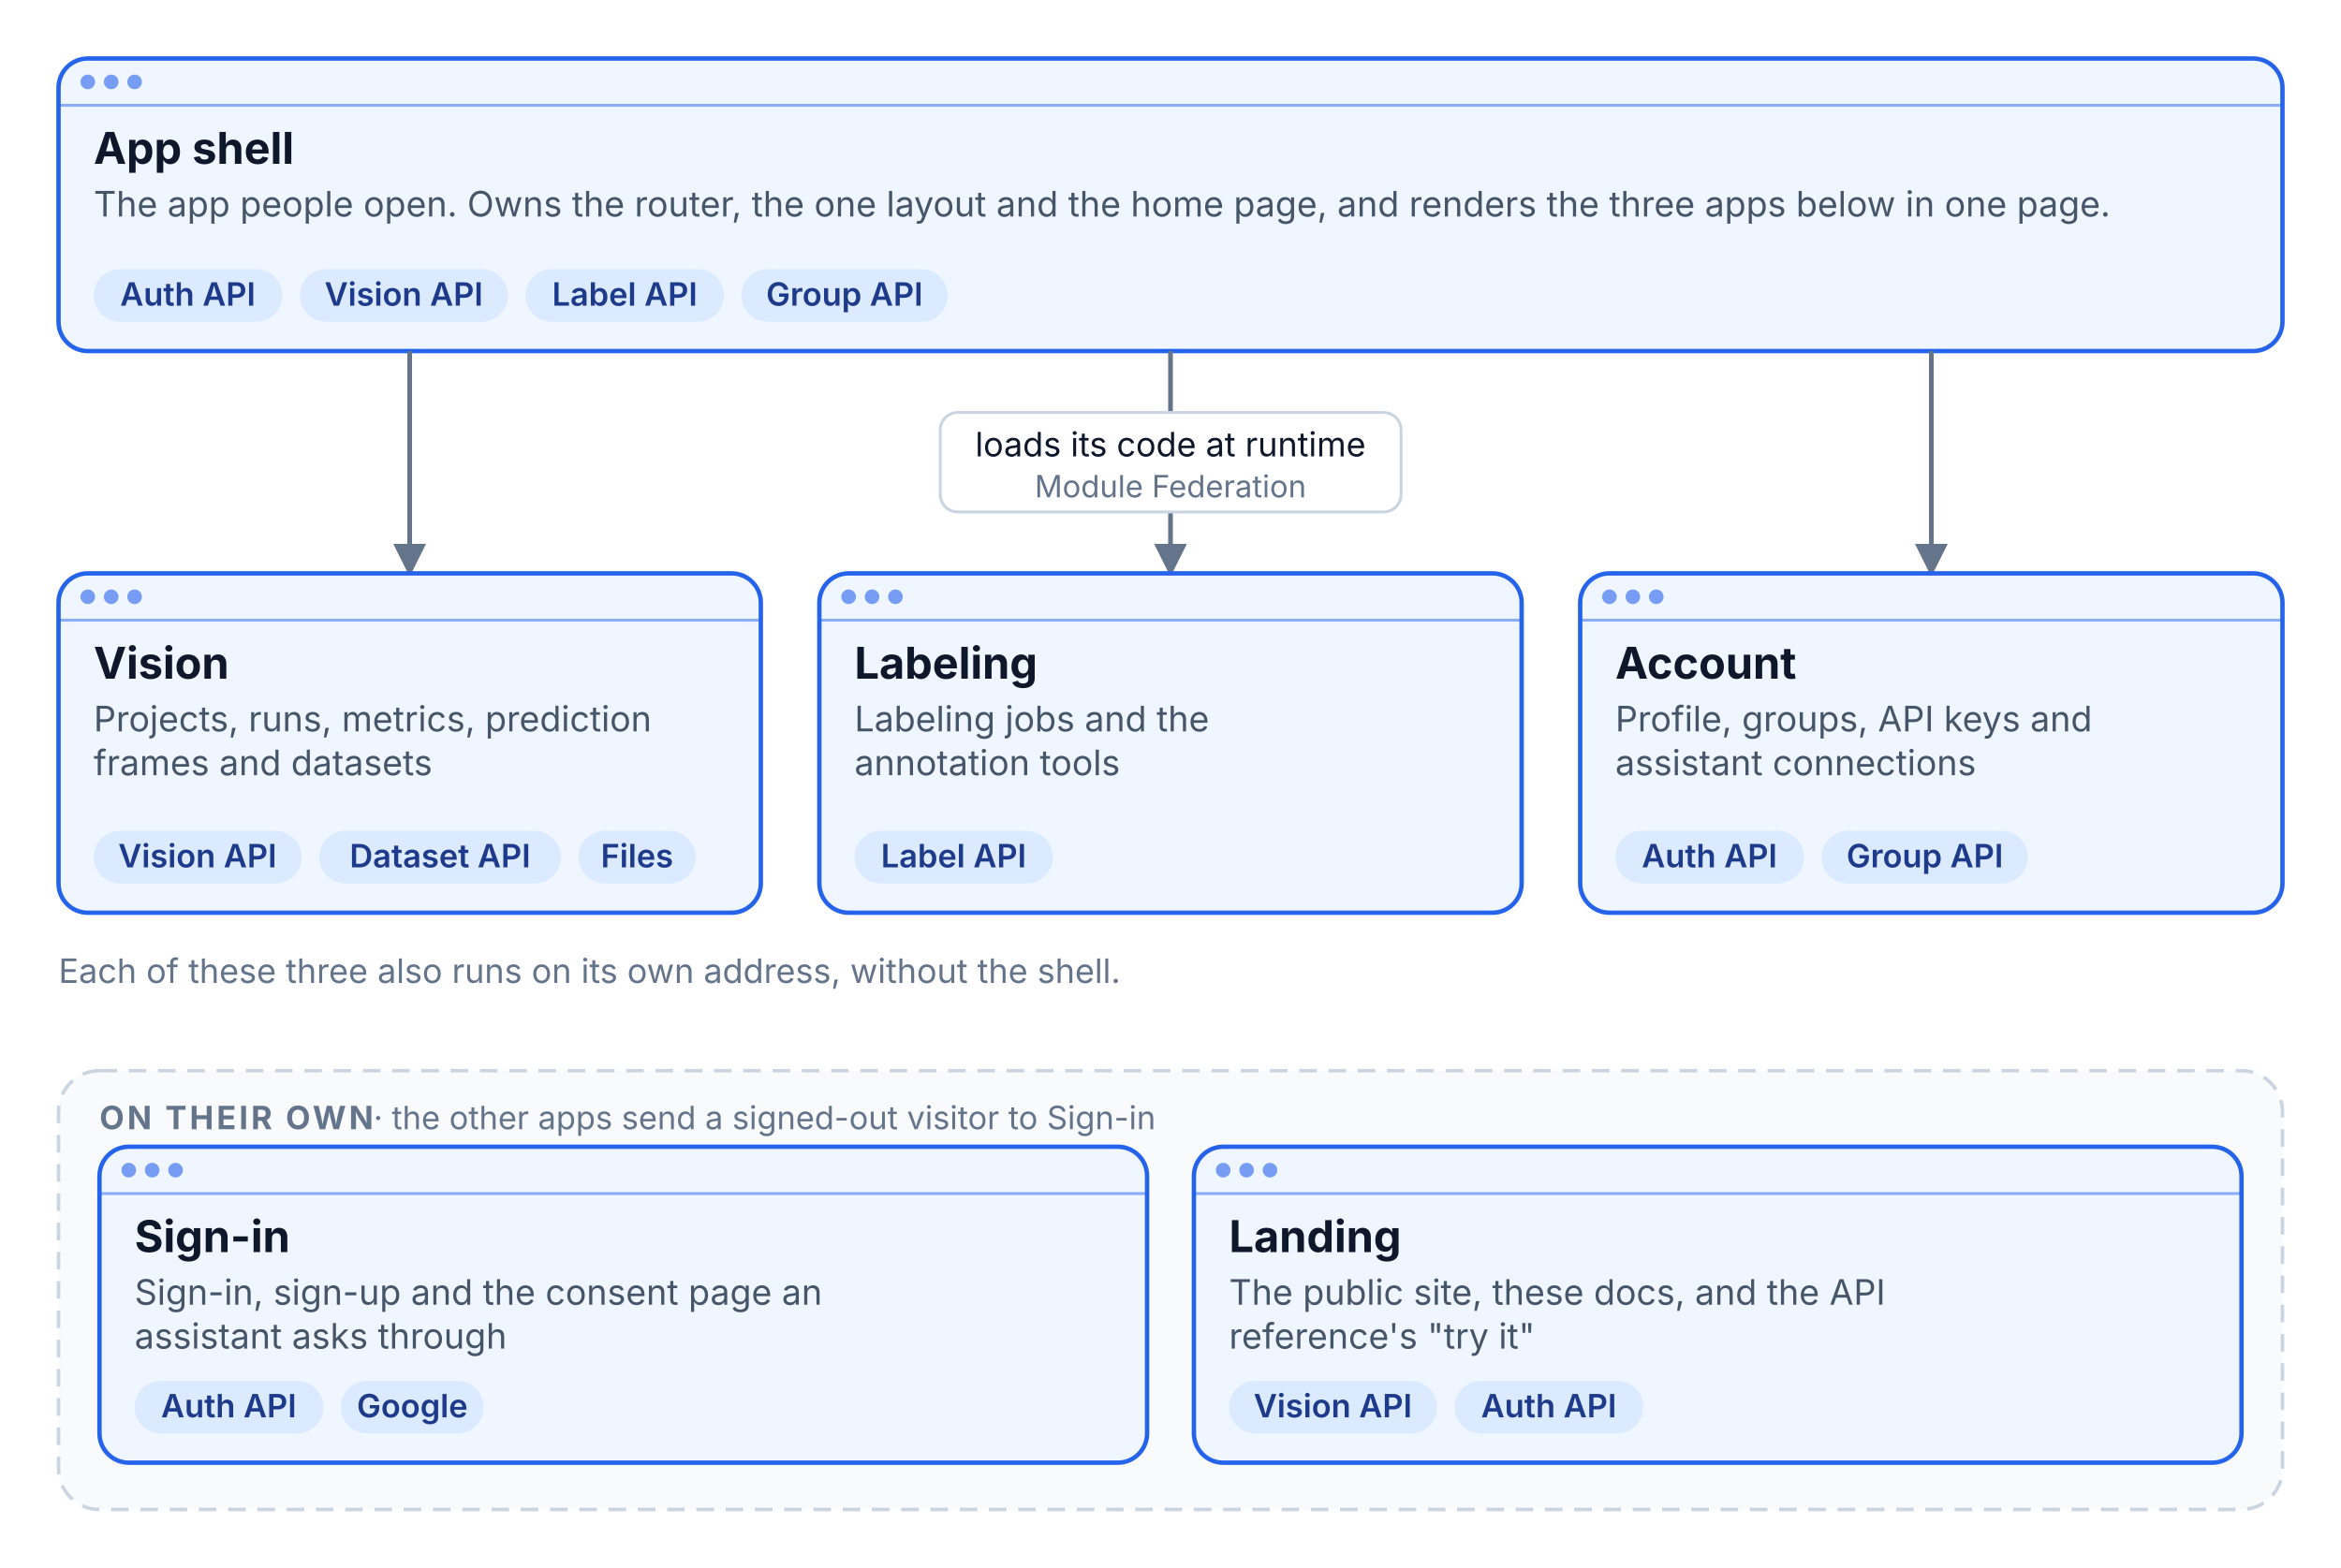
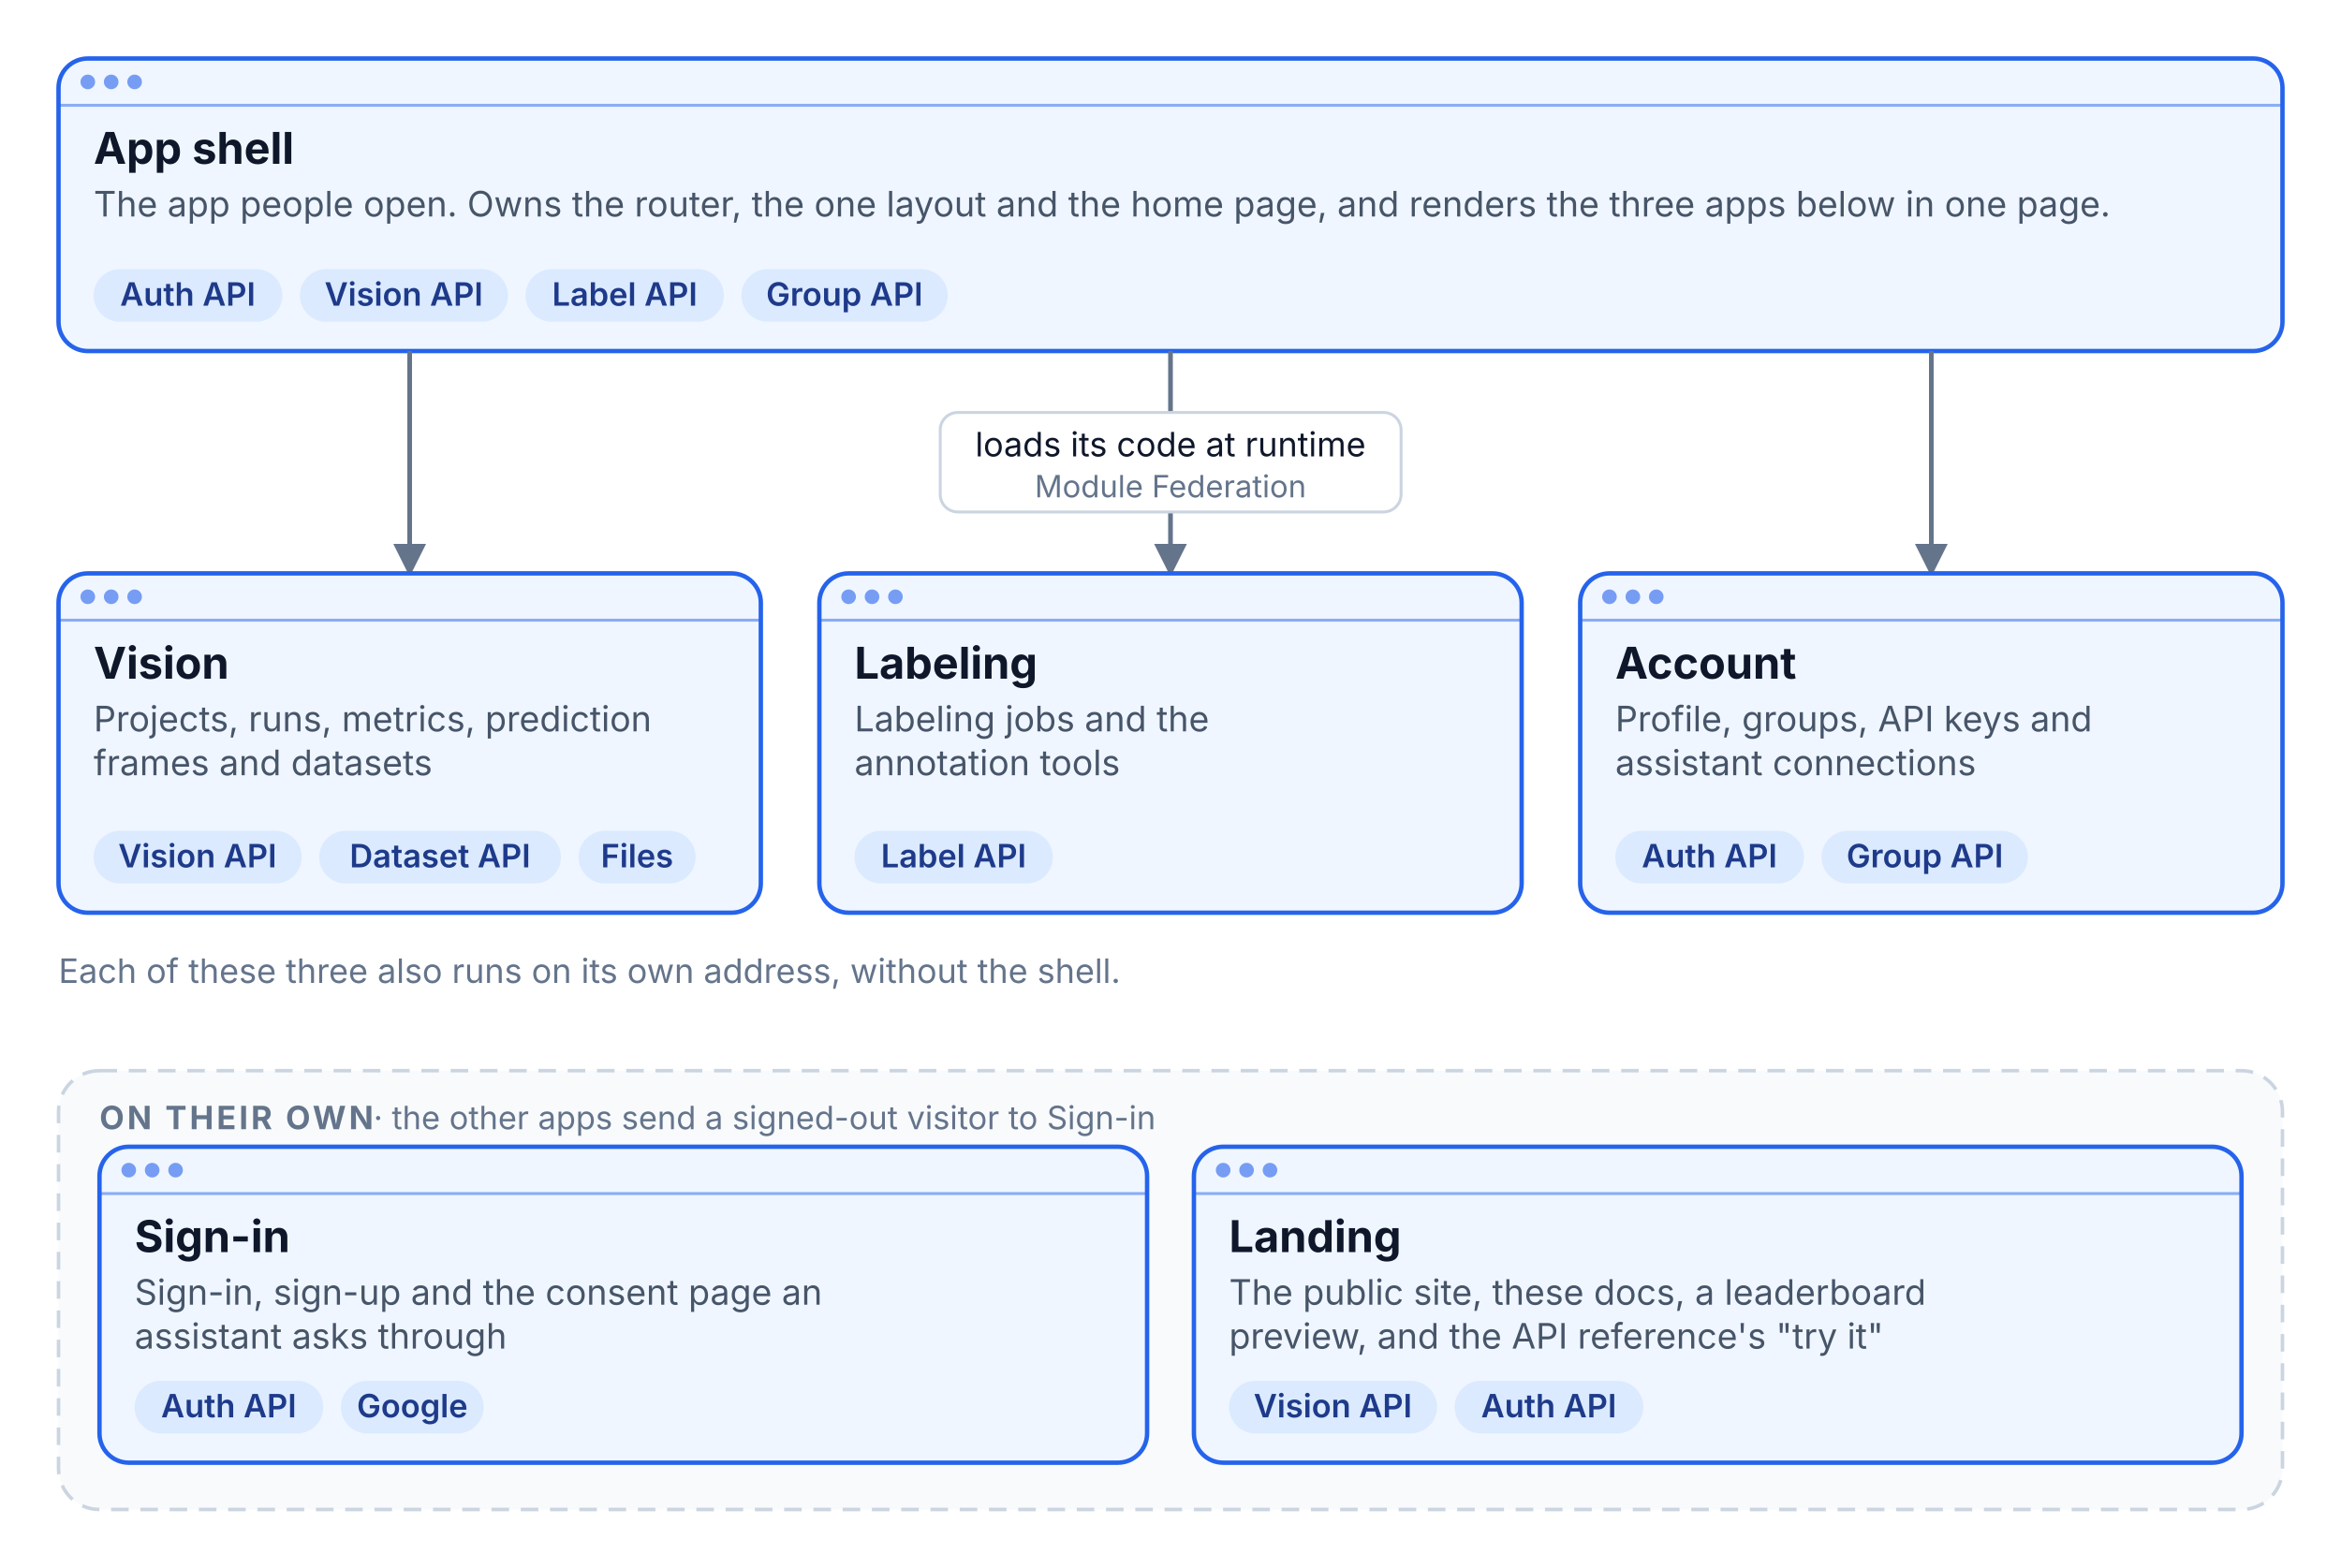
<svg xmlns="http://www.w3.org/2000/svg" viewBox="0 0 800 536" width="800" height="536" font-family="Inter, 'Segoe UI', Roboto, 'Helvetica Neue', Arial, sans-serif" role="img" aria-labelledby="title desc">
  <defs>
    <marker id="arrow" viewBox="0 0 10 10" refX="9" refY="5" markerWidth="7" markerHeight="7" orient="auto-start-reverse">
      <path d="M0,0 L10,5 L0,10 z" fill="#64748b" />
    </marker>
    <marker id="arrow-brand" viewBox="0 0 10 10" refX="9" refY="5" markerWidth="7" markerHeight="7" orient="auto-start-reverse">
      <path d="M0,0 L10,5 L0,10 z" fill="#2563eb" />
    </marker>
  </defs>
  <rect width="800" height="536" fill="#ffffff" />
  <g>
    <rect x="20" y="20" width="760" height="100" rx="10" fill="#eff6ff" stroke="#2563eb" stroke-width="1.5" />
    <path d="M20,36 h760" stroke="#2563eb" stroke-width="1" opacity="0.5" />
    <circle cx="30" cy="28" r="2.5" fill="#2563eb" opacity="0.6" />
    <circle cx="38" cy="28" r="2.5" fill="#2563eb" opacity="0.6" />
    <circle cx="46" cy="28" r="2.5" fill="#2563eb" opacity="0.6" />
    <text x="32" y="56" font-size="15" font-weight="700" fill="#0f172a" text-anchor="start">App shell</text>
    <text x="32" y="74" font-size="12" fill="#475569" text-anchor="start">The app people open. Owns the router, the one layout and the home page, and renders the three apps below in one page.</text>
    <rect x="32" y="92" width="64.5" height="18" rx="9" fill="#dbeafe" />
    <text x="64.2" y="104.5" font-size="11" font-weight="600" fill="#1e3a8a" text-anchor="middle">Auth API</text>
    <rect x="102.49" y="92" width="71.1" height="18" rx="9" fill="#dbeafe" />
    <text x="138.0" y="104.5" font-size="11" font-weight="600" fill="#1e3a8a" text-anchor="middle">Vision API</text>
    <rect x="179.58" y="92" width="67.8" height="18" rx="9" fill="#dbeafe" />
    <text x="213.5" y="104.5" font-size="11" font-weight="600" fill="#1e3a8a" text-anchor="middle">Label API</text>
    <rect x="253.37" y="92" width="70.5" height="18" rx="9" fill="#dbeafe" />
    <text x="288.6" y="104.5" font-size="11" font-weight="600" fill="#1e3a8a" text-anchor="middle">Group API</text>
  </g>
  <g>
    <path d="M140,120 L140,196" fill="none" stroke="#64748b" stroke-width="1.6" marker-end="url(#arrow)" />
  </g>
  <g>
    <rect x="20" y="196" width="240" height="116" rx="10" fill="#eff6ff" stroke="#2563eb" stroke-width="1.5" />
    <path d="M20,212 h240" stroke="#2563eb" stroke-width="1" opacity="0.5" />
    <circle cx="30" cy="204" r="2.5" fill="#2563eb" opacity="0.6" />
    <circle cx="38" cy="204" r="2.5" fill="#2563eb" opacity="0.6" />
    <circle cx="46" cy="204" r="2.5" fill="#2563eb" opacity="0.6" />
    <text x="32" y="232" font-size="15" font-weight="700" fill="#0f172a" text-anchor="start">Vision</text>
    <text x="32" y="250" font-size="12" fill="#475569" text-anchor="start">Projects, runs, metrics, prediction</text>
    <text x="32" y="265" font-size="12" fill="#475569" text-anchor="start">frames and datasets</text>
    <rect x="32" y="284" width="71.1" height="18" rx="9" fill="#dbeafe" />
    <text x="67.5" y="296.5" font-size="11" font-weight="600" fill="#1e3a8a" text-anchor="middle">Vision API</text>
    <rect x="109.09" y="284" width="82.6" height="18" rx="9" fill="#dbeafe" />
    <text x="150.4" y="296.5" font-size="11" font-weight="600" fill="#1e3a8a" text-anchor="middle">Dataset API</text>
    <rect x="197.73" y="284" width="40.0" height="18" rx="9" fill="#dbeafe" />
    <text x="217.7" y="296.5" font-size="11" font-weight="600" fill="#1e3a8a" text-anchor="middle">Files</text>
  </g>
  <g>
    <path d="M400,120 L400,196" fill="none" stroke="#64748b" stroke-width="1.6" marker-end="url(#arrow)" />
    <rect x="321.3" y="141" width="157.5" height="34" rx="6" fill="#ffffff" stroke="#cbd5e1" />
    <text x="400.0" y="156" font-size="11.5" fill="#0f172a" text-anchor="middle">loads its code at runtime</text>
    <text x="400.0" y="170" font-size="10.5" fill="#64748b" text-anchor="middle">Module Federation</text>
  </g>
  <g>
    <rect x="280" y="196" width="240" height="116" rx="10" fill="#eff6ff" stroke="#2563eb" stroke-width="1.5" />
    <path d="M280,212 h240" stroke="#2563eb" stroke-width="1" opacity="0.5" />
    <circle cx="290" cy="204" r="2.5" fill="#2563eb" opacity="0.6" />
    <circle cx="298" cy="204" r="2.5" fill="#2563eb" opacity="0.6" />
    <circle cx="306" cy="204" r="2.5" fill="#2563eb" opacity="0.6" />
    <text x="292" y="232" font-size="15" font-weight="700" fill="#0f172a" text-anchor="start">Labeling</text>
    <text x="292" y="250" font-size="12" fill="#475569" text-anchor="start">Labeling jobs and the</text>
    <text x="292" y="265" font-size="12" fill="#475569" text-anchor="start">annotation tools</text>
    <rect x="292" y="284" width="67.8" height="18" rx="9" fill="#dbeafe" />
    <text x="325.9" y="296.5" font-size="11" font-weight="600" fill="#1e3a8a" text-anchor="middle">Label API</text>
  </g>
  <g>
    <path d="M660,120 L660,196" fill="none" stroke="#64748b" stroke-width="1.6" marker-end="url(#arrow)" />
  </g>
  <g>
    <rect x="540" y="196" width="240" height="116" rx="10" fill="#eff6ff" stroke="#2563eb" stroke-width="1.5" />
    <path d="M540,212 h240" stroke="#2563eb" stroke-width="1" opacity="0.5" />
    <circle cx="550" cy="204" r="2.5" fill="#2563eb" opacity="0.6" />
    <circle cx="558" cy="204" r="2.5" fill="#2563eb" opacity="0.6" />
    <circle cx="566" cy="204" r="2.5" fill="#2563eb" opacity="0.6" />
    <text x="552" y="232" font-size="15" font-weight="700" fill="#0f172a" text-anchor="start">Account</text>
    <text x="552" y="250" font-size="12" fill="#475569" text-anchor="start">Profile, groups, API keys and</text>
    <text x="552" y="265" font-size="12" fill="#475569" text-anchor="start">assistant connections</text>
    <rect x="552" y="284" width="64.5" height="18" rx="9" fill="#dbeafe" />
    <text x="584.2" y="296.5" font-size="11" font-weight="600" fill="#1e3a8a" text-anchor="middle">Auth API</text>
    <rect x="622.49" y="284" width="70.5" height="18" rx="9" fill="#dbeafe" />
    <text x="657.8" y="296.5" font-size="11" font-weight="600" fill="#1e3a8a" text-anchor="middle">Group API</text>
  </g>
  <text x="20" y="336" font-size="11.5" fill="#64748b">Each of these three also runs on its own address, without the shell.</text>
  <g>
    <rect x="20" y="366" width="760" height="150" rx="14" fill="#f8fafc" stroke="#cbd5e1" stroke-width="1.2" stroke-dasharray="6 4" />
    <text x="34" y="386" font-size="11" font-weight="700" letter-spacing="1" fill="#64748b">ON THEIR OWN<tspan font-weight="400" letter-spacing="0">  ·  the other apps send a signed-out visitor to Sign-in</tspan>
    </text>
  </g>
  <g>
    <rect x="34" y="392" width="358" height="108" rx="10" fill="#eff6ff" stroke="#2563eb" stroke-width="1.5" />
    <path d="M34,408 h358" stroke="#2563eb" stroke-width="1" opacity="0.5" />
    <circle cx="44" cy="400" r="2.5" fill="#2563eb" opacity="0.6" />
    <circle cx="52" cy="400" r="2.5" fill="#2563eb" opacity="0.6" />
    <circle cx="60" cy="400" r="2.5" fill="#2563eb" opacity="0.6" />
    <text x="46" y="428" font-size="15" font-weight="700" fill="#0f172a" text-anchor="start">Sign-in</text>
    <text x="46" y="446" font-size="12" fill="#475569" text-anchor="start">Sign-in, sign-up and the consent page an</text>
    <text x="46" y="461" font-size="12" fill="#475569" text-anchor="start">assistant asks through</text>
    <rect x="46" y="472" width="64.5" height="18" rx="9" fill="#dbeafe" />
    <text x="78.2" y="484.5" font-size="11" font-weight="600" fill="#1e3a8a" text-anchor="middle">Auth API</text>
    <rect x="116.49" y="472" width="48.8" height="18" rx="9" fill="#dbeafe" />
    <text x="140.9" y="484.5" font-size="11" font-weight="600" fill="#1e3a8a" text-anchor="middle">Google</text>
  </g>
  <g>
    <rect x="408" y="392" width="358" height="108" rx="10" fill="#eff6ff" stroke="#2563eb" stroke-width="1.5" />
    <path d="M408,408 h358" stroke="#2563eb" stroke-width="1" opacity="0.5" />
    <circle cx="418" cy="400" r="2.5" fill="#2563eb" opacity="0.6" />
    <circle cx="426" cy="400" r="2.5" fill="#2563eb" opacity="0.6" />
    <circle cx="434" cy="400" r="2.5" fill="#2563eb" opacity="0.6" />
    <text x="420" y="428" font-size="15" font-weight="700" fill="#0f172a" text-anchor="start">Landing</text>
-     <text x="420" y="446" font-size="12" fill="#475569" text-anchor="start">The public site, these docs, and the API</text>
-     <text x="420" y="461" font-size="12" fill="#475569" text-anchor="start">reference's "try it"</text>
+     <text x="420" y="446" font-size="12" fill="#475569" text-anchor="start">The public site, these docs, a leaderboard</text>
+     <text x="420" y="461" font-size="12" fill="#475569" text-anchor="start">preview, and the API reference's "try it"</text>
    <rect x="420" y="472" width="71.1" height="18" rx="9" fill="#dbeafe" />
    <text x="455.5" y="484.5" font-size="11" font-weight="600" fill="#1e3a8a" text-anchor="middle">Vision API</text>
    <rect x="497.09" y="472" width="64.5" height="18" rx="9" fill="#dbeafe" />
    <text x="529.3" y="484.5" font-size="11" font-weight="600" fill="#1e3a8a" text-anchor="middle">Auth API</text>
  </g>
</svg>
